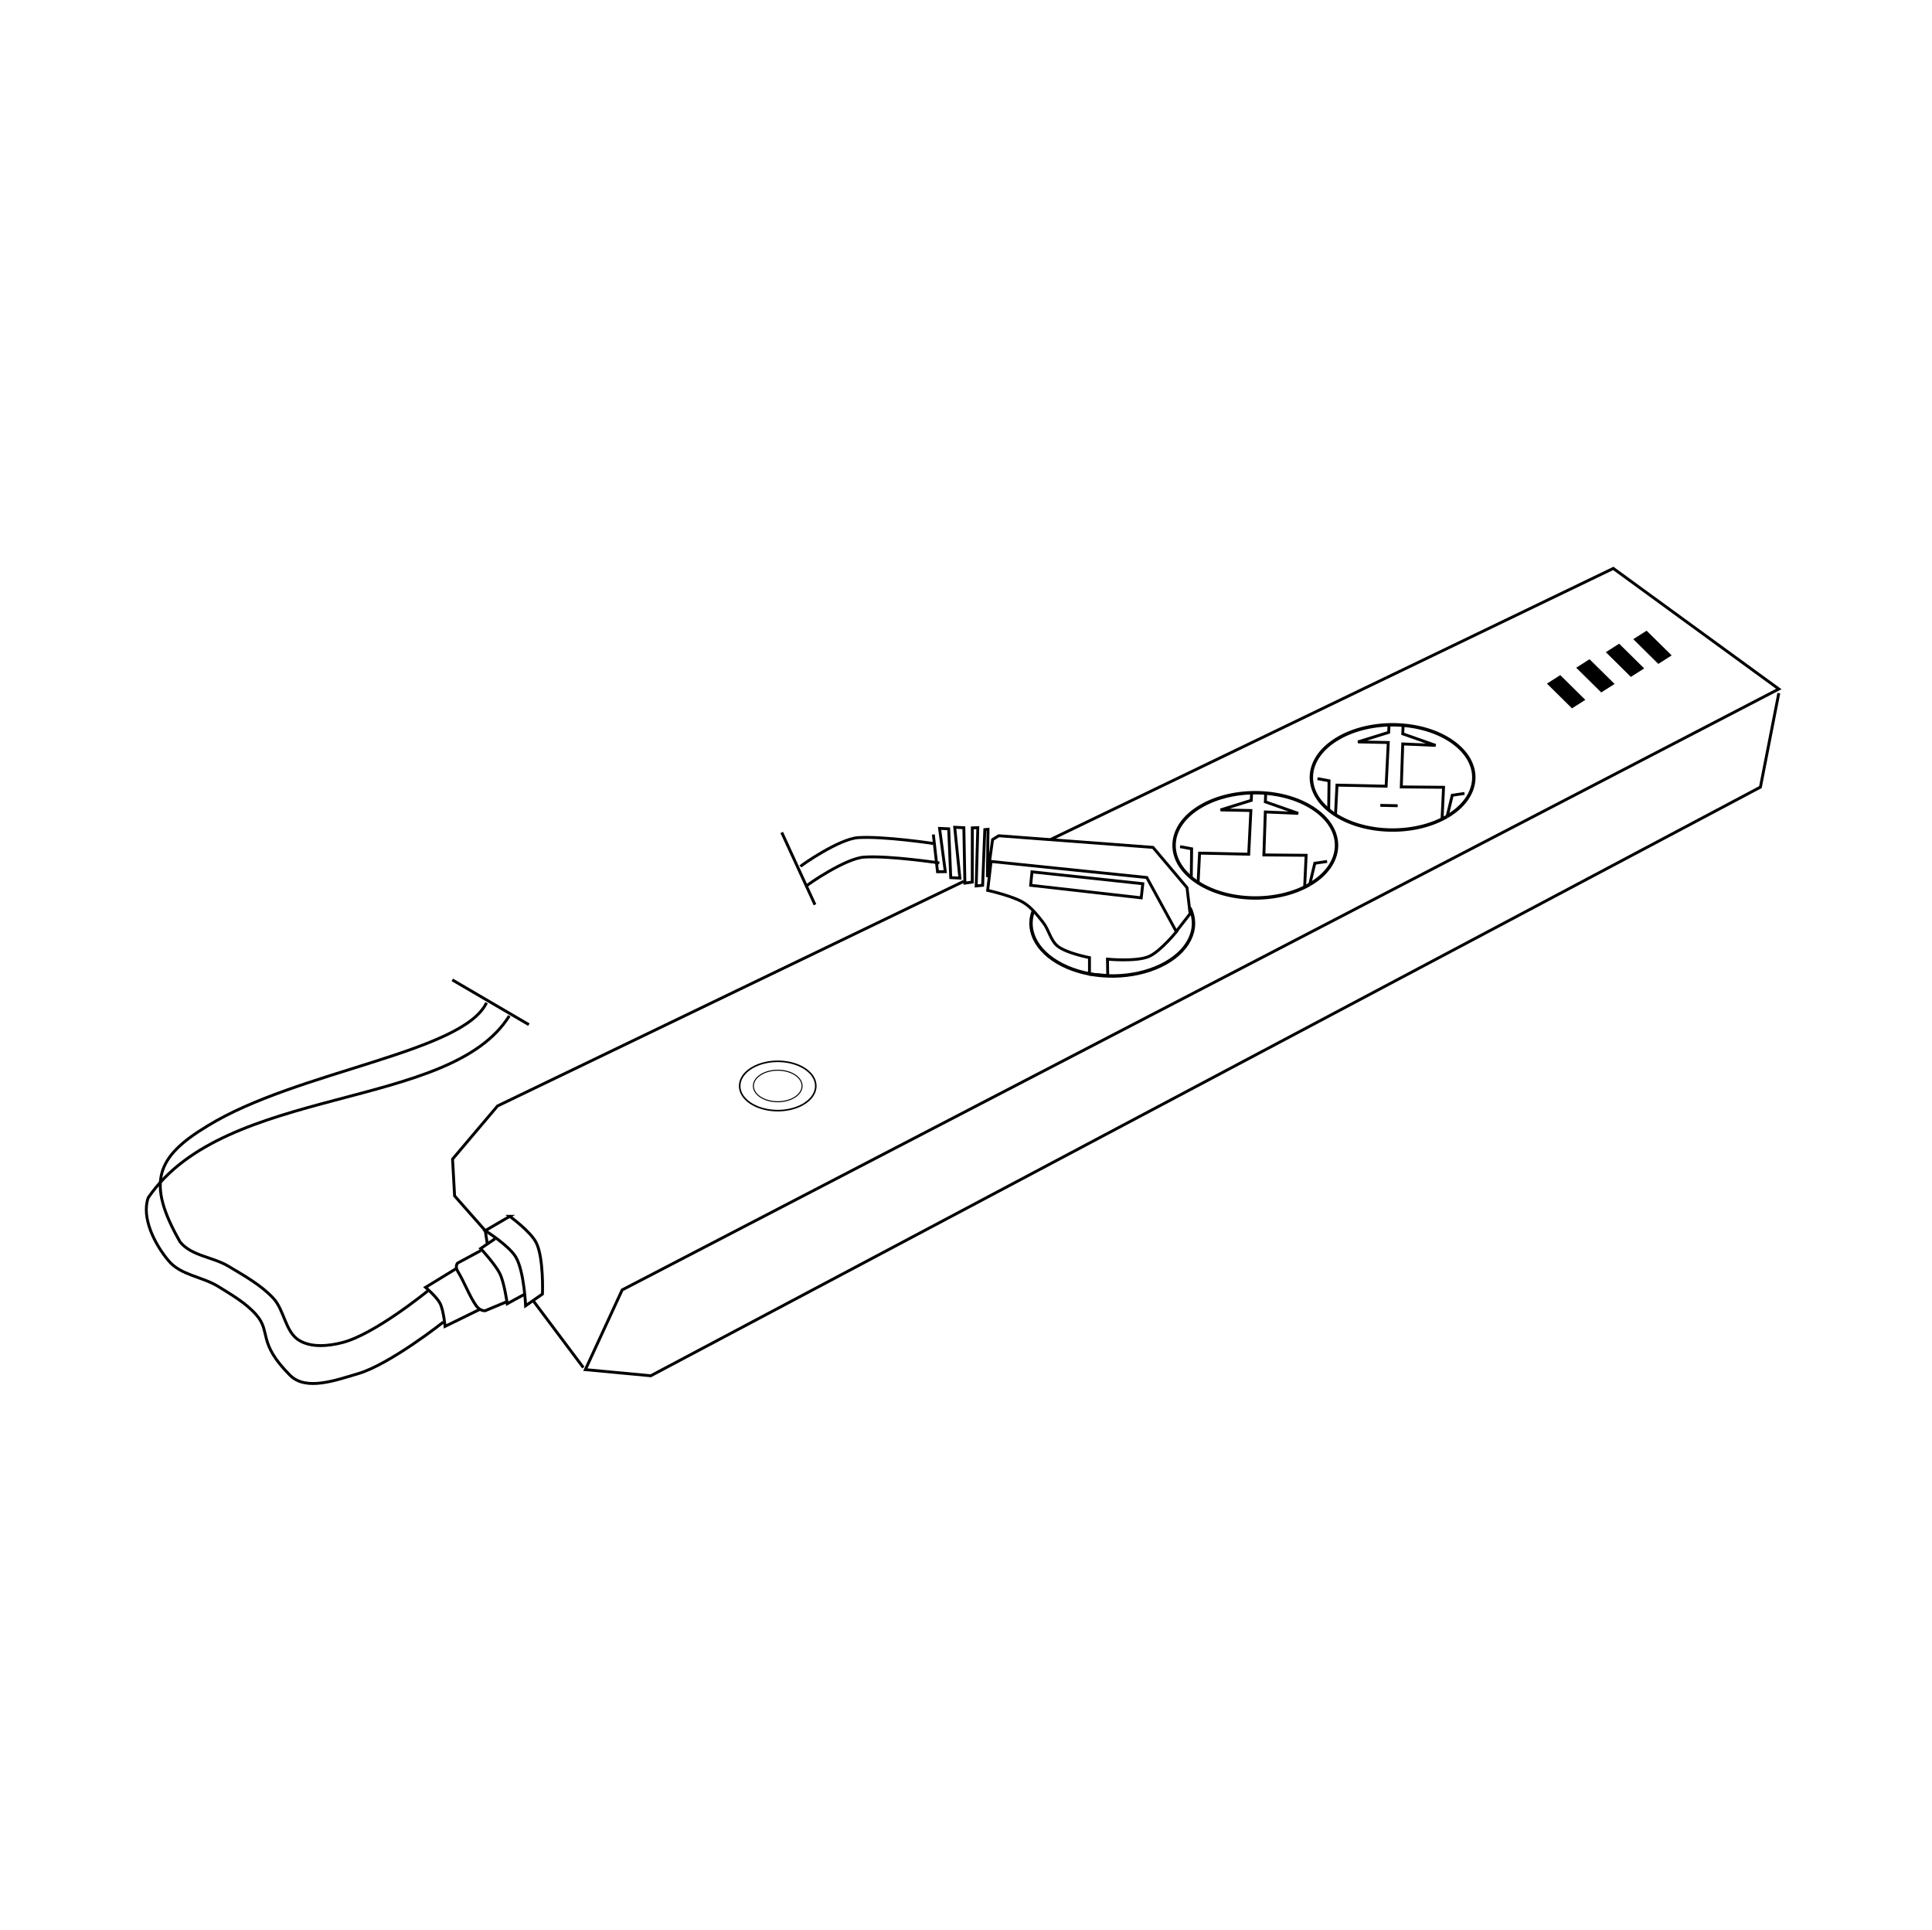
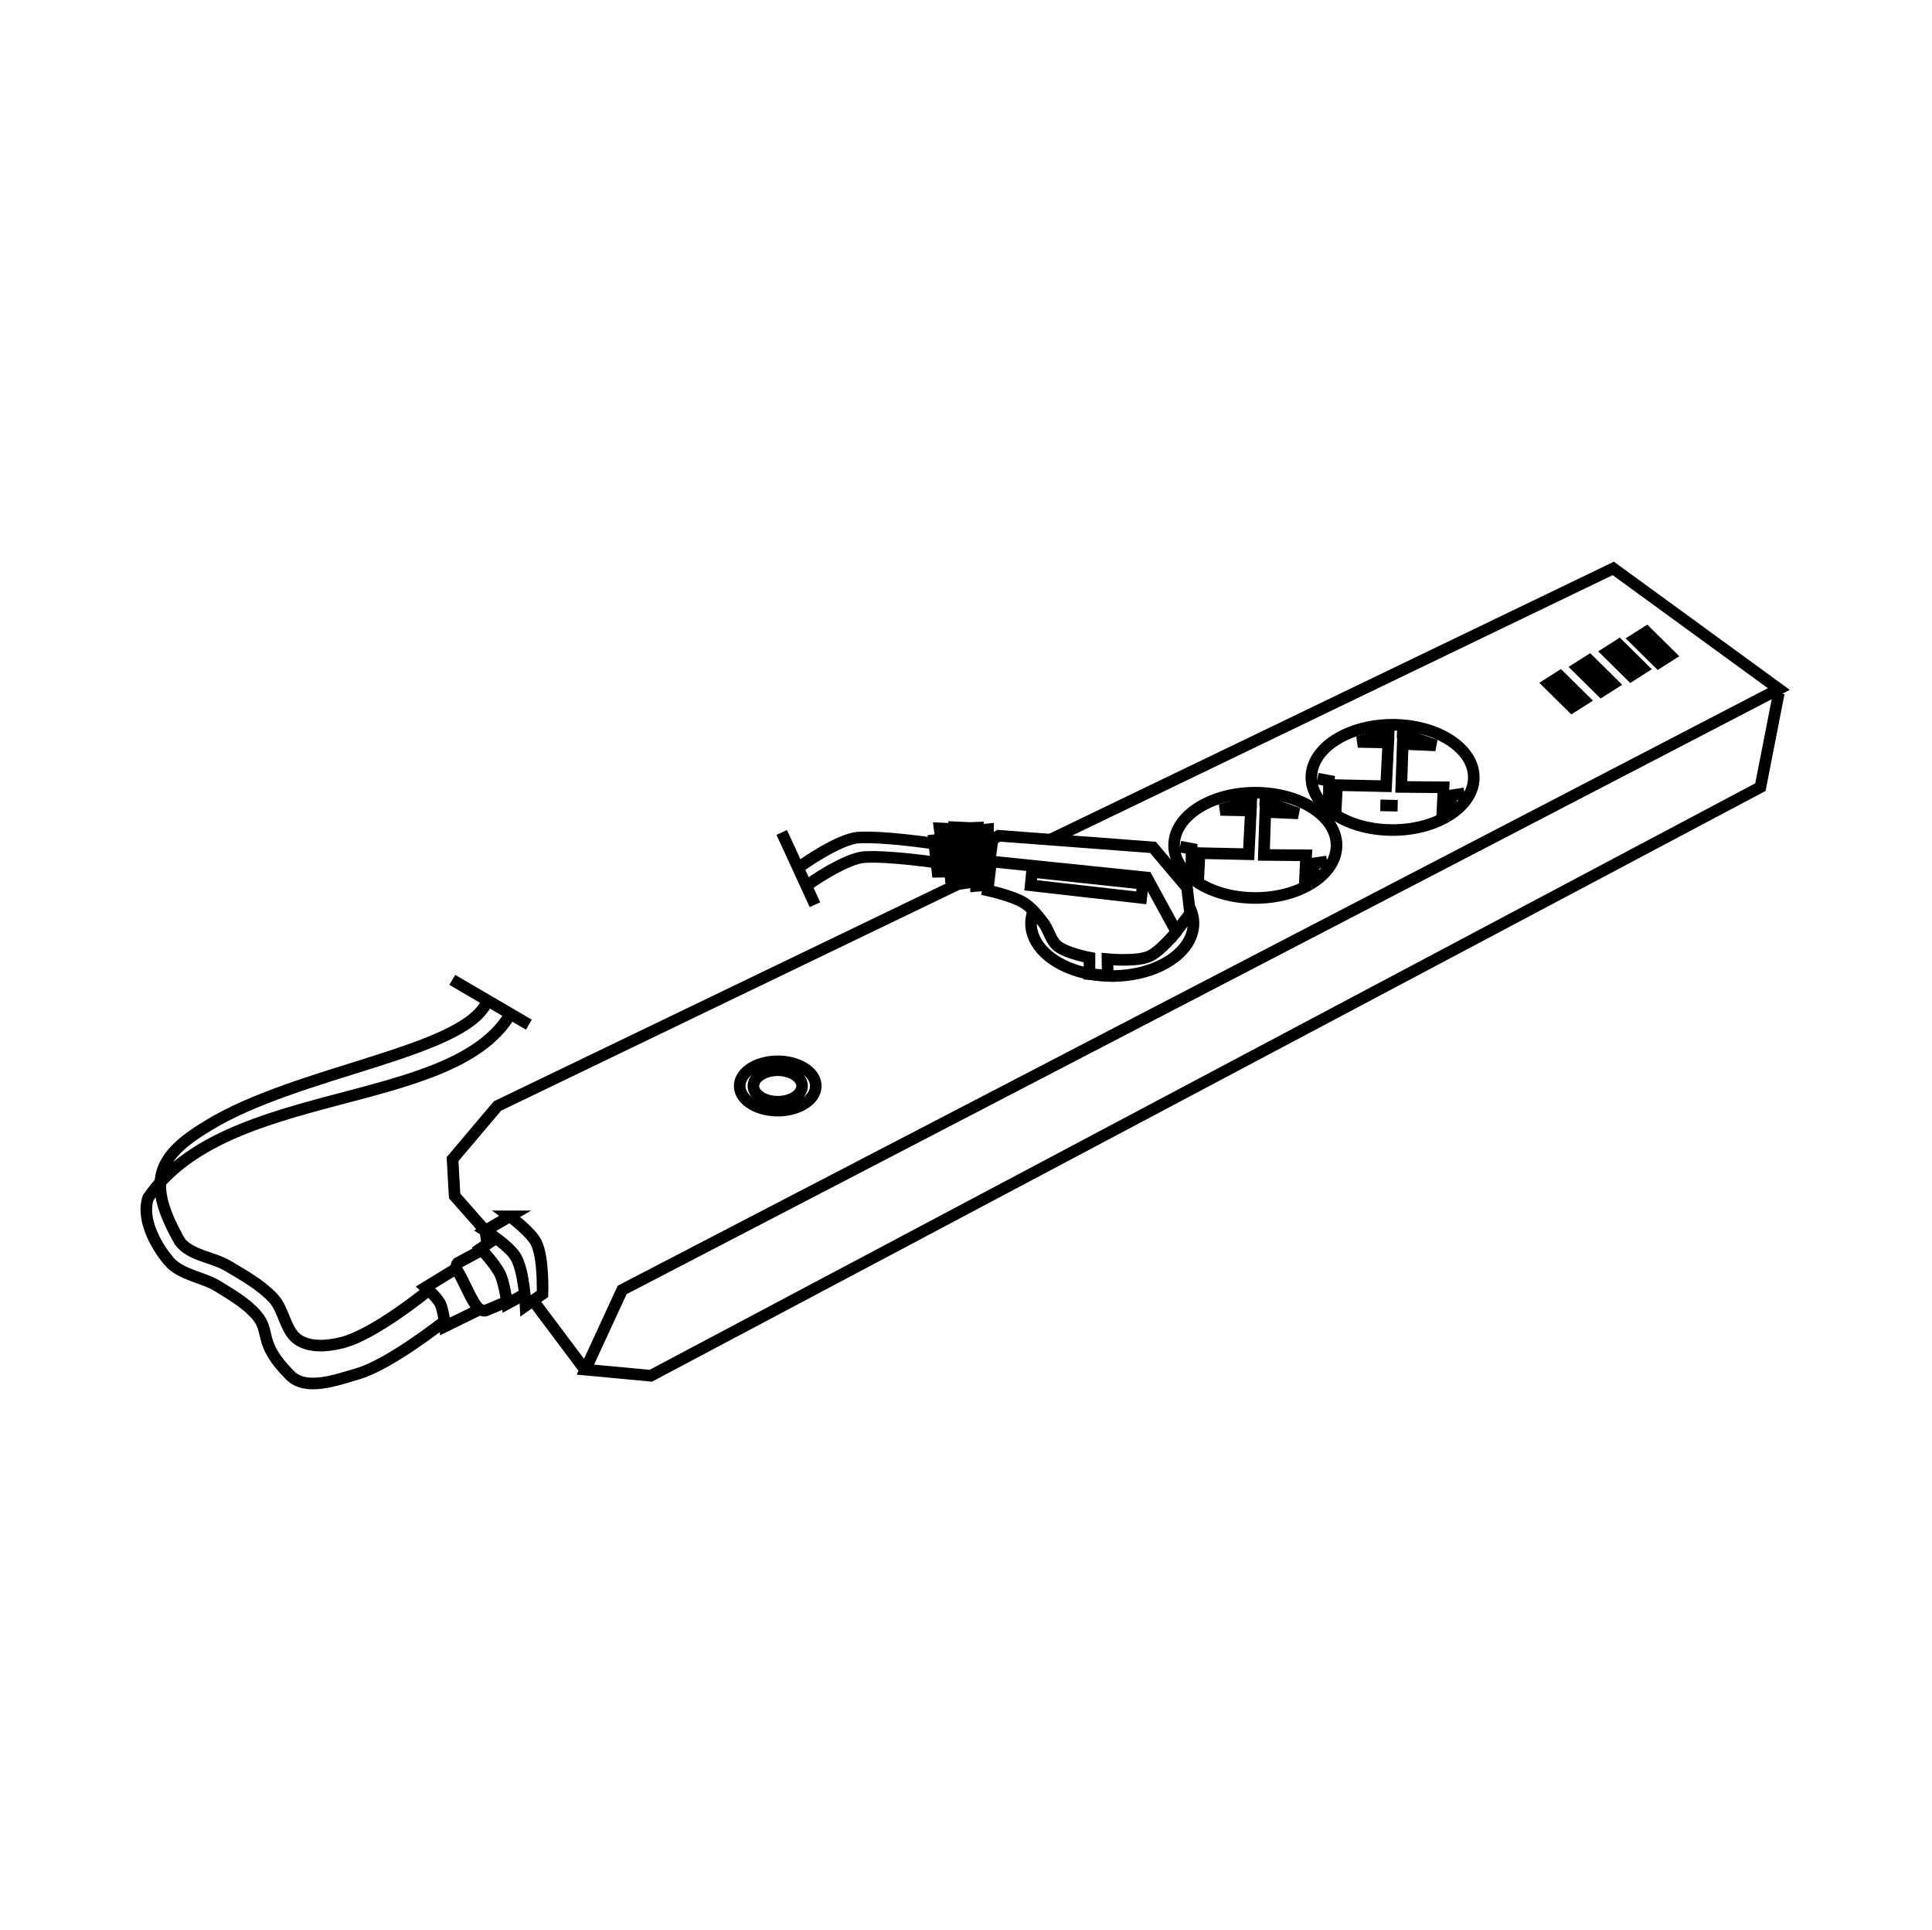
- <svg xmlns="http://www.w3.org/2000/svg" xml:space="preserve" style="enable-background:new 0 0 667 666;" viewBox="0 0 667 666" y="0px" x="0px" id="Layer_1" version="1.1">
+ <svg xmlns="http://www.w3.org/2000/svg" version="1.1" id="Layer_1" x="0px" y="0px" viewBox="0 0 667 666" style="enable-background:new 0 0 667 666;" xml:space="preserve">
  <defs id="defs317">
-     <marker style="overflow:visible" id="Arrow1Send" refX="0" refY="0" orient="auto">
-       <path transform="matrix(-0.2,0,0,-0.2,-1.2,0)" style="fill:#000000;fill-opacity:1;fill-rule:evenodd;stroke:#000000;stroke-width:1pt;stroke-opacity:1" d="M 0,0 5,-5 -12.5,0 5,5 Z" id="path4714" />
+     <marker orient="auto" refY="0" refX="0" id="Arrow1Send" style="overflow:visible">
+       <path id="path4714" d="M 0,0 5,-5 -12.5,0 5,5 Z" style="fill:#000000;fill-opacity:1;fill-rule:evenodd;stroke:#000000;stroke-width:1pt;stroke-opacity:1" transform="matrix(-0.2,0,0,-0.2,-1.2,0)" />
    </marker>
    <clipPath id="clipPath69-0">
-       <path d="m 409.441,126.252 v -43.63 h 147.796 v 43.63" id="path71-2" />
+       <path id="path71-2" d="m 409.441,126.252 v -43.63 h 147.796 v 43.63" />
    </clipPath>
    <clipPath id="clipPath101-1">
-       <path d="m 409.441,126.252 v -43.63 h 147.796 v 43.63" id="path103-6" />
+       <path id="path103-6" d="m 409.441,126.252 v -43.63 h 147.796 v 43.63" />
    </clipPath>
    <clipPath id="clipPath69">
-       <path d="m 409.441,126.252 v -43.63 h 147.796 v 43.63" id="path71" />
+       <path id="path71" d="m 409.441,126.252 v -43.63 h 147.796 v 43.63" />
    </clipPath>
    <clipPath id="clipPath101">
-       <path d="m 409.441,126.252 v -43.63 h 147.796 v 43.63" id="path103" />
+       <path id="path103" d="m 409.441,126.252 v -43.63 h 147.796 v 43.63" />
    </clipPath>
  </defs>
-   <style id="style2" type="text/css">
+   <style type="text/css" id="style2">
	.st0{fill:none;stroke:#000000;stroke-width:2;stroke-linecap:round;stroke-linejoin:round;stroke-miterlimit:10;}
</style>
-   <path id="path881" d="m 614.114,239.247 -6.35,32.453 -383.091,203.186 -22.576,-2.117 12.699,-27.515 399.318,-207.419 -57.146,-41.625 -194.306,93.594 m -29.923,14.413 -160.979,77.541 -15.521,18.343 0.706,12.699 10.583,11.994 m 16.53,24.157 17.334,23.112" style="fill:none;stroke:#000000;stroke-width:1px;stroke-linecap:butt;stroke-linejoin:miter;stroke-opacity:1" />
-   <path id="path883" d="m 538.622,233.486 8.132,8.031 -3.998,2.544 -8.132,-8.031 z" style="fill:#000000;fill-opacity:1;stroke:#000000;stroke-width:0.701px;stroke-linecap:butt;stroke-linejoin:miter;stroke-opacity:1" />
-   <path style="fill:#000000;fill-opacity:1;stroke:#000000;stroke-width:0.701px;stroke-linecap:butt;stroke-linejoin:miter;stroke-opacity:1" d="m 548.724,227.998 8.132,8.031 -3.998,2.544 -8.132,-8.031 z" id="path885" />
-   <path id="path887" d="m 558.951,222.635 8.132,8.031 -3.998,2.544 -8.132,-8.031 z" style="fill:#000000;fill-opacity:1;stroke:#000000;stroke-width:0.701px;stroke-linecap:butt;stroke-linejoin:miter;stroke-opacity:1" />
-   <path style="fill:#000000;fill-opacity:1;stroke:#000000;stroke-width:0.701px;stroke-linecap:butt;stroke-linejoin:miter;stroke-opacity:1" d="m 568.43,218.145 8.132,8.031 -3.998,2.544 -8.132,-8.031 z" id="path889" />
-   <path d="m 499.557,281.839 a 28.044,18.167 0 0 1 -39.597,-1.313 28.044,18.167 0 0 1 2.005,-25.652 28.044,18.167 0 0 1 39.599,1.284 28.044,18.167 0 0 1 -1.959,25.653" id="path891" style="fill:none;fill-opacity:1;fill-rule:evenodd;stroke:#000000;stroke-width:1.171;stroke-opacity:1" />
-   <path style="fill:none;fill-opacity:1;fill-rule:evenodd;stroke:#000000;stroke-width:1.171;stroke-opacity:1" id="path901" d="m 452.164,305.285 a 28.044,18.167 0 0 1 -39.597,-1.313 28.044,18.167 0 0 1 2.005,-25.652 28.044,18.167 0 0 1 39.599,1.284 28.044,18.167 0 0 1 -1.959,25.653" />
-   <path d="m 410.796,313.393 a 28.044,18.167 0 0 1 -10.051,19.911 28.044,18.167 0 0 1 -32.327,0.539 28.044,18.167 0 0 1 -11.619,-19.55" id="path903" style="fill:none;fill-opacity:1;fill-rule:evenodd;stroke:#000000;stroke-width:1.171;stroke-opacity:1" />
-   <path style="fill:none;fill-opacity:1;fill-rule:evenodd;stroke:#000000;stroke-width:0.549;stroke-opacity:1" id="path905" d="m 277.306,381.179 a 13.142,8.513 0 0 1 -18.556,-0.615 13.142,8.513 0 0 1 0.939,-12.021 13.142,8.513 0 0 1 18.557,0.602 13.142,8.513 0 0 1 -0.918,12.021" />
-   <path id="path907" d="m 484.403,250.682 -0.125,2.619 11.349,3.991 -11.349,-0.499 -0.499,14.841 14.592,0.125 -0.499,10.601" style="fill:none;stroke:#000000;stroke-width:1px;stroke-linecap:butt;stroke-linejoin:miter;stroke-opacity:1" />
-   <path id="path909" d="m 479.539,250.433 -0.125,2.37 -10.595,3.288 10.47,0.213 -0.748,15.082 -16.962,-0.374 -0.499,9.977" style="fill:none;stroke:#000000;stroke-width:1px;stroke-linecap:butt;stroke-linejoin:miter;stroke-opacity:1" />
-   <path id="path911" d="m 458.711,279.492 0.125,-9.977 -3.991,-0.748" style="fill:none;stroke:#000000;stroke-width:1px;stroke-linecap:butt;stroke-linejoin:miter;stroke-opacity:1" />
-   <path id="path913" d="m 499.605,281.811 1.76,-7.308 4.24,-0.624" style="fill:none;stroke:#000000;stroke-width:1px;stroke-linecap:butt;stroke-linejoin:miter;stroke-opacity:1" />
-   <path id="path915" d="m 476.545,277.995 5.986,0.125" style="fill:none;stroke:#000000;stroke-width:1px;stroke-linecap:butt;stroke-linejoin:miter;stroke-opacity:1" />
-   <path style="fill:none;stroke:#000000;stroke-width:1px;stroke-linecap:butt;stroke-linejoin:miter;stroke-opacity:1" d="m 436.962,274.157 -0.125,2.619 11.349,3.991 -11.349,-0.499 -0.499,14.841 14.592,0.125 -0.499,10.601" id="path907-9" />
-   <path style="fill:none;stroke:#000000;stroke-width:1px;stroke-linecap:butt;stroke-linejoin:miter;stroke-opacity:1" d="m 432.098,273.907 -0.125,2.37 -10.595,3.288 10.47,0.213 -0.748,15.082 -16.962,-0.374 -0.499,9.977" id="path909-6" />
-   <path style="fill:none;stroke:#000000;stroke-width:1px;stroke-linecap:butt;stroke-linejoin:miter;stroke-opacity:1" d="m 411.271,302.967 0.125,-9.977 -3.991,-0.748" id="path911-9" />
-   <path style="fill:none;stroke:#000000;stroke-width:1px;stroke-linecap:butt;stroke-linejoin:miter;stroke-opacity:1" d="m 452.164,305.285 1.76,-7.308 4.24,-0.624" id="path913-4" />
-   <path id="path951" d="m 175.993,419.857 -8.466,4.939 c 0,0 8.235,5.137 10.583,9.172 2.865,4.923 3.351,16.756 3.351,16.756 l 5.82,-4.057 c 0,0 0.472,-12.312 -2.117,-17.638 -1.89,-3.889 -9.172,-9.172 -9.172,-9.172 z" style="fill:none;stroke:#000000;stroke-width:1px;stroke-linecap:butt;stroke-linejoin:miter;stroke-opacity:1" />
-   <path id="path953" d="m 167.527,424.796 0.706,4.586 2.646,-1.764 -4.939,3.351 c 0,0 5.118,5.484 6.702,8.819 1.505,3.169 2.469,10.23 2.469,10.23 l 5.82,-3.175" style="fill:none;stroke:#000000;stroke-width:1px;stroke-linecap:butt;stroke-linejoin:miter;stroke-opacity:1" />
-   <path id="path955" d="m 165.971,431.686 -7.99,4.303 c 0,0 -1.051,1.083 0.116,2.964 2.047,3.299 4.045,8.586 6.298,11.748 1.39,1.95 3.113,1.734 3.113,1.734 l 7.198,-3.006" style="fill:none;stroke:#000000;stroke-width:1px;stroke-linecap:butt;stroke-linejoin:miter;stroke-opacity:1" />
-   <path id="path957" d="m 157.518,437.883 -10.601,6.485 c 0,0 3.855,3.291 4.989,5.488 1.249,2.42 1.746,7.982 1.746,7.982 l 11.973,-5.862" style="fill:none;stroke:#000000;stroke-width:1px;stroke-linecap:butt;stroke-linejoin:miter;stroke-opacity:1" />
-   <path id="path961" d="m 147.665,445.615 c 0,0 -18.35,15 -29.481,17.819 -4.793,1.214 -10.556,1.804 -14.816,-0.706 -4.945,-2.914 -5.126,-10.46 -9.051,-14.648 -4.323,-4.614 -10.038,-7.737 -15.454,-11 -5.333,-3.213 -12.789,-3.534 -16.689,-8.388 -11.747,-20.526 -8.245,-29.4 9.535,-40.082 30.863,-18.969 88.034,-25.166 96.249,-42.476" style="fill:none;stroke:#000000;stroke-width:1px;stroke-linecap:butt;stroke-linejoin:miter;stroke-opacity:1" />
-   <path style="fill:none;stroke:#000000;stroke-width:1px;stroke-linecap:butt;stroke-linejoin:miter;stroke-opacity:1" d="m 153.042,456.368 c 0,0 -18.457,14.608 -29.481,17.819 -7.498,2.184 -17.905,6.07 -23.421,0.542 -11.414,-11.439 -6.412,-14.888 -11.67,-20.884 -3.586,-4.09 -8.468,-6.875 -13.084,-9.752 -5.426,-3.382 -12.914,-3.898 -17.063,-8.762 -4.982,-5.84 -9.555,-15.083 -7.159,-21.888 26.675,-39.117 104.22,-29.876 124.666,-62.79" id="path963" />
-   <g transform="translate(41.59385,49.11235)" id="g979">
-     <path style="fill:none;stroke:#000000;stroke-width:1px;stroke-linecap:butt;stroke-linejoin:miter;stroke-opacity:1" d="m 234.75,249.984 c 0.503,-0.608 13.438,-9.527 19.896,-9.958 8.661,-0.579 25.964,2.015 25.964,2.015 v 0" id="path965" />
-     <path id="path967" d="m 236.846,256.707 c 0.503,-0.608 13.438,-9.527 19.896,-9.958 8.661,-0.579 25.964,2.015 25.964,2.015 v 0" style="fill:none;stroke:#000000;stroke-width:1px;stroke-linecap:butt;stroke-linejoin:miter;stroke-opacity:1" />
-     <path style="fill:none;stroke:#000000;stroke-width:1px;stroke-linecap:butt;stroke-linejoin:miter;stroke-opacity:1" d="m 280.629,238.939 1.446,12.861 2.686,-0.031 -1.98,-14.939 3.152,0.149 0.705,16.853 3.152,0.149 -1.778,-17.535 3.152,0.149 0.361,19.127 2.544,-0.354 0.015,-18.714 1.898,-0.068 -0.554,20.11 2.221,-0.211 0.75,-19.232 1.111,-0.106 -0.226,16.493 1.795,-12.945 2.115,-1.322 53.271,4.014 11.742,13.899 1.077,8.974 -4.792,6.17 -10.176,-18.642 -53.751,-5.537 -1.181,9.973 c 0,0 8.785,1.943 12.511,4.302 2.703,1.712 4.741,4.344 6.704,6.871 1.928,2.482 2.477,6.06 4.911,8.049 3.026,2.474 11.025,3.995 11.025,3.995 l 4e-5,5.703 6.301,0.49 -0.088,-5.662 c 0,0 9.872,0.952 14.257,-0.907 4.108,-1.741 9.901,-9.009 9.901,-9.009" id="path969" />
-     <path style="fill:none;stroke:#000000;stroke-width:1px;stroke-linecap:butt;stroke-linejoin:miter;stroke-opacity:1" d="m 314.686,251.838 38.263,4.096 -0.546,4.87 -38.173,-4.328 z" id="path973" />
+   <path style="fill:none;stroke:#000000;stroke-width:4;stroke-linecap:butt;stroke-linejoin:miter;stroke-opacity:1;stroke-miterlimit:4;stroke-dasharray:none" d="m 614.114,239.247 -6.35,32.453 -383.091,203.186 -22.576,-2.117 12.699,-27.515 399.318,-207.419 -57.146,-41.625 -194.306,93.594 m -29.923,14.413 -160.979,77.541 -15.521,18.343 0.706,12.699 10.583,11.994 m 16.53,24.157 17.334,23.112" id="path881" />
+   <path style="fill:#000000;fill-opacity:1;stroke:#000000;stroke-width:4;stroke-linecap:butt;stroke-linejoin:miter;stroke-opacity:1;stroke-miterlimit:4;stroke-dasharray:none" d="m 538.622,233.486 8.132,8.031 -3.998,2.544 -8.132,-8.031 z" id="path883" />
+   <path id="path885" d="m 548.724,227.998 8.132,8.031 -3.998,2.544 -8.132,-8.031 z" style="fill:#000000;fill-opacity:1;stroke:#000000;stroke-width:4;stroke-linecap:butt;stroke-linejoin:miter;stroke-opacity:1;stroke-miterlimit:4;stroke-dasharray:none" />
+   <path style="fill:#000000;fill-opacity:1;stroke:#000000;stroke-width:4;stroke-linecap:butt;stroke-linejoin:miter;stroke-opacity:1;stroke-miterlimit:4;stroke-dasharray:none" d="m 558.951,222.635 8.132,8.031 -3.998,2.544 -8.132,-8.031 z" id="path887" />
+   <path id="path889" d="m 568.43,218.145 8.132,8.031 -3.998,2.544 -8.132,-8.031 z" style="fill:#000000;fill-opacity:1;stroke:#000000;stroke-width:4;stroke-linecap:butt;stroke-linejoin:miter;stroke-opacity:1;stroke-miterlimit:4;stroke-dasharray:none" />
+   <path style="fill:none;fill-opacity:1;fill-rule:evenodd;stroke:#000000;stroke-width:4;stroke-opacity:1;stroke-miterlimit:4;stroke-dasharray:none" id="path891" d="m 499.557,281.839 a 28.044,18.167 0 0 1 -39.597,-1.313 28.044,18.167 0 0 1 2.005,-25.652 28.044,18.167 0 0 1 39.599,1.284 28.044,18.167 0 0 1 -1.959,25.653" />
+   <path d="m 452.164,305.285 a 28.044,18.167 0 0 1 -39.597,-1.313 28.044,18.167 0 0 1 2.005,-25.652 28.044,18.167 0 0 1 39.599,1.284 28.044,18.167 0 0 1 -1.959,25.653" id="path901" style="fill:none;fill-opacity:1;fill-rule:evenodd;stroke:#000000;stroke-width:4;stroke-opacity:1;stroke-miterlimit:4;stroke-dasharray:none" />
+   <path style="fill:none;fill-opacity:1;fill-rule:evenodd;stroke:#000000;stroke-width:4;stroke-opacity:1;stroke-miterlimit:4;stroke-dasharray:none" id="path903" d="m 410.796,313.393 a 28.044,18.167 0 0 1 -10.051,19.911 28.044,18.167 0 0 1 -32.327,0.539 28.044,18.167 0 0 1 -11.619,-19.55" />
+   <path d="m 277.306,381.179 a 13.142,8.513 0 0 1 -18.556,-0.615 13.142,8.513 0 0 1 0.939,-12.021 13.142,8.513 0 0 1 18.557,0.602 13.142,8.513 0 0 1 -0.918,12.021" id="path905" style="fill:none;fill-opacity:1;fill-rule:evenodd;stroke:#000000;stroke-width:4;stroke-opacity:1;stroke-miterlimit:4;stroke-dasharray:none" />
+   <path style="fill:none;stroke:#000000;stroke-width:4;stroke-linecap:butt;stroke-linejoin:miter;stroke-opacity:1;stroke-miterlimit:4;stroke-dasharray:none" d="m 484.403,250.682 -0.125,2.619 11.349,3.991 -11.349,-0.499 -0.499,14.841 14.592,0.125 -0.499,10.601" id="path907" />
+   <path style="fill:none;stroke:#000000;stroke-width:4;stroke-linecap:butt;stroke-linejoin:miter;stroke-opacity:1;stroke-miterlimit:4;stroke-dasharray:none" d="m 479.539,250.433 -0.125,2.37 -10.595,3.288 10.47,0.213 -0.748,15.082 -16.962,-0.374 -0.499,9.977" id="path909" />
+   <path style="fill:none;stroke:#000000;stroke-width:4;stroke-linecap:butt;stroke-linejoin:miter;stroke-opacity:1;stroke-miterlimit:4;stroke-dasharray:none" d="m 458.711,279.492 0.125,-9.977 -3.991,-0.748" id="path911" />
+   <path style="fill:none;stroke:#000000;stroke-width:4;stroke-linecap:butt;stroke-linejoin:miter;stroke-opacity:1;stroke-miterlimit:4;stroke-dasharray:none" d="m 499.605,281.811 1.76,-7.308 4.24,-0.624" id="path913" />
+   <path style="fill:none;stroke:#000000;stroke-width:4;stroke-linecap:butt;stroke-linejoin:miter;stroke-opacity:1;stroke-miterlimit:4;stroke-dasharray:none" d="m 476.545,277.995 5.986,0.125" id="path915" />
+   <path id="path907-9" d="m 436.962,274.157 -0.125,2.619 11.349,3.991 -11.349,-0.499 -0.499,14.841 14.592,0.125 -0.499,10.601" style="fill:none;stroke:#000000;stroke-width:4;stroke-linecap:butt;stroke-linejoin:miter;stroke-opacity:1;stroke-miterlimit:4;stroke-dasharray:none" />
+   <path id="path909-6" d="m 432.098,273.907 -0.125,2.37 -10.595,3.288 10.47,0.213 -0.748,15.082 -16.962,-0.374 -0.499,9.977" style="fill:none;stroke:#000000;stroke-width:4;stroke-linecap:butt;stroke-linejoin:miter;stroke-opacity:1;stroke-miterlimit:4;stroke-dasharray:none" />
+   <path id="path911-9" d="m 411.271,302.967 0.125,-9.977 -3.991,-0.748" style="fill:none;stroke:#000000;stroke-width:4;stroke-linecap:butt;stroke-linejoin:miter;stroke-opacity:1;stroke-miterlimit:4;stroke-dasharray:none" />
+   <path id="path913-4" d="m 452.164,305.285 1.76,-7.308 4.24,-0.624" style="fill:none;stroke:#000000;stroke-width:4;stroke-linecap:butt;stroke-linejoin:miter;stroke-opacity:1;stroke-miterlimit:4;stroke-dasharray:none" />
+   <path style="fill:none;stroke:#000000;stroke-width:4;stroke-linecap:butt;stroke-linejoin:miter;stroke-opacity:1;stroke-miterlimit:4;stroke-dasharray:none" d="m 175.993,419.857 -8.466,4.939 c 0,0 8.235,5.137 10.583,9.172 2.865,4.923 3.351,16.756 3.351,16.756 l 5.82,-4.057 c 0,0 0.472,-12.312 -2.117,-17.638 -1.89,-3.889 -9.172,-9.172 -9.172,-9.172 z" id="path951" />
+   <path style="fill:none;stroke:#000000;stroke-width:4;stroke-linecap:butt;stroke-linejoin:miter;stroke-opacity:1;stroke-miterlimit:4;stroke-dasharray:none" d="m 167.527,424.796 0.706,4.586 2.646,-1.764 -4.939,3.351 c 0,0 5.118,5.484 6.702,8.819 1.505,3.169 2.469,10.23 2.469,10.23 l 5.82,-3.175" id="path953" />
+   <path style="fill:none;stroke:#000000;stroke-width:4;stroke-linecap:butt;stroke-linejoin:miter;stroke-opacity:1;stroke-miterlimit:4;stroke-dasharray:none" d="m 165.971,431.686 -7.99,4.303 c 0,0 -1.051,1.083 0.116,2.964 2.047,3.299 4.045,8.586 6.298,11.748 1.39,1.95 3.113,1.734 3.113,1.734 l 7.198,-3.006" id="path955" />
+   <path style="fill:none;stroke:#000000;stroke-width:4;stroke-linecap:butt;stroke-linejoin:miter;stroke-opacity:1;stroke-miterlimit:4;stroke-dasharray:none" d="m 157.518,437.883 -10.601,6.485 c 0,0 3.855,3.291 4.989,5.488 1.249,2.42 1.746,7.982 1.746,7.982 l 11.973,-5.862" id="path957" />
+   <path style="fill:none;stroke:#000000;stroke-width:4;stroke-linecap:butt;stroke-linejoin:miter;stroke-opacity:1;stroke-miterlimit:4;stroke-dasharray:none" d="m 147.665,445.615 c 0,0 -18.35,15 -29.481,17.819 -4.793,1.214 -10.556,1.804 -14.816,-0.706 -4.945,-2.914 -5.126,-10.46 -9.051,-14.648 -4.323,-4.614 -10.038,-7.737 -15.454,-11 -5.333,-3.213 -12.789,-3.534 -16.689,-8.388 -11.747,-20.526 -8.245,-29.4 9.535,-40.082 30.863,-18.969 88.034,-25.166 96.249,-42.476" id="path961" />
+   <path id="path963" d="m 153.042,456.368 c 0,0 -18.457,14.608 -29.481,17.819 -7.498,2.184 -17.905,6.07 -23.421,0.542 -11.414,-11.439 -6.412,-14.888 -11.67,-20.884 -3.586,-4.09 -8.468,-6.875 -13.084,-9.752 -5.426,-3.382 -12.914,-3.898 -17.063,-8.762 -4.982,-5.84 -9.555,-15.083 -7.159,-21.888 26.675,-39.117 104.22,-29.876 124.666,-62.79" style="fill:none;stroke:#000000;stroke-width:4;stroke-linecap:butt;stroke-linejoin:miter;stroke-opacity:1;stroke-miterlimit:4;stroke-dasharray:none" />
+   <g style="stroke-width:4;stroke-miterlimit:4;stroke-dasharray:none" id="g979" transform="translate(41.59385,49.11235)">
+     <path id="path965" d="m 234.75,249.984 c 0.503,-0.608 13.438,-9.527 19.896,-9.958 8.661,-0.579 25.964,2.015 25.964,2.015 v 0" style="fill:none;stroke:#000000;stroke-width:4;stroke-linecap:butt;stroke-linejoin:miter;stroke-opacity:1;stroke-miterlimit:4;stroke-dasharray:none" />
+     <path style="fill:none;stroke:#000000;stroke-width:4;stroke-linecap:butt;stroke-linejoin:miter;stroke-opacity:1;stroke-miterlimit:4;stroke-dasharray:none" d="m 236.846,256.707 c 0.503,-0.608 13.438,-9.527 19.896,-9.958 8.661,-0.579 25.964,2.015 25.964,2.015 v 0" id="path967" />
+     <path id="path969" d="m 280.629,238.939 1.446,12.861 2.686,-0.031 -1.98,-14.939 3.152,0.149 0.705,16.853 3.152,0.149 -1.778,-17.535 3.152,0.149 0.361,19.127 2.544,-0.354 0.015,-18.714 1.898,-0.068 -0.554,20.11 2.221,-0.211 0.75,-19.232 1.111,-0.106 -0.226,16.493 1.795,-12.945 2.115,-1.322 53.271,4.014 11.742,13.899 1.077,8.974 -4.792,6.17 -10.176,-18.642 -53.751,-5.537 -1.181,9.973 c 0,0 8.785,1.943 12.511,4.302 2.703,1.712 4.741,4.344 6.704,6.871 1.928,2.482 2.477,6.06 4.911,8.049 3.026,2.474 11.025,3.995 11.025,3.995 l 4e-5,5.703 6.301,0.49 -0.088,-5.662 c 0,0 9.872,0.952 14.257,-0.907 4.108,-1.741 9.901,-9.009 9.901,-9.009" style="fill:none;stroke:#000000;stroke-width:4;stroke-linecap:butt;stroke-linejoin:miter;stroke-opacity:1;stroke-miterlimit:4;stroke-dasharray:none" />
+     <path id="path973" d="m 314.686,251.838 38.263,4.096 -0.546,4.87 -38.173,-4.328 z" style="fill:none;stroke:#000000;stroke-width:4;stroke-linecap:butt;stroke-linejoin:miter;stroke-opacity:1;stroke-miterlimit:4;stroke-dasharray:none" />
  </g>
-   <path id="path981" d="m 156.146,338.234 26.44,15.465" style="fill:none;stroke:#000000;stroke-width:1px;stroke-linecap:butt;stroke-linejoin:miter;stroke-opacity:1" />
-   <path id="path983" d="m 269.889,287.349 11.474,24.943" style="fill:none;stroke:#000000;stroke-width:1px;stroke-linecap:butt;stroke-linejoin:miter;stroke-opacity:1" />
-   <path d="m 274.13,378.898 a 8.4,5.441 0 0 1 -11.86,-0.393 8.4,5.441 0 0 1 0.6,-7.683 8.4,5.441 0 0 1 11.861,0.385 8.4,5.441 0 0 1 -0.587,7.684" id="path985" style="fill:none;fill-opacity:1;fill-rule:evenodd;stroke:#000000;stroke-width:0.351;stroke-opacity:1" />
+   <path style="fill:none;stroke:#000000;stroke-width:4;stroke-linecap:butt;stroke-linejoin:miter;stroke-opacity:1;stroke-miterlimit:4;stroke-dasharray:none" d="m 156.146,338.234 26.44,15.465" id="path981" />
+   <path style="fill:none;stroke:#000000;stroke-width:4;stroke-linecap:butt;stroke-linejoin:miter;stroke-opacity:1;stroke-miterlimit:4;stroke-dasharray:none" d="m 269.889,287.349 11.474,24.943" id="path983" />
+   <path style="fill:none;fill-opacity:1;fill-rule:evenodd;stroke:#000000;stroke-width:4;stroke-opacity:1;stroke-miterlimit:4;stroke-dasharray:none" id="path985" d="m 274.13,378.898 a 8.4,5.441 0 0 1 -11.86,-0.393 8.4,5.441 0 0 1 0.6,-7.683 8.4,5.441 0 0 1 11.861,0.385 8.4,5.441 0 0 1 -0.587,7.684" />
</svg>
